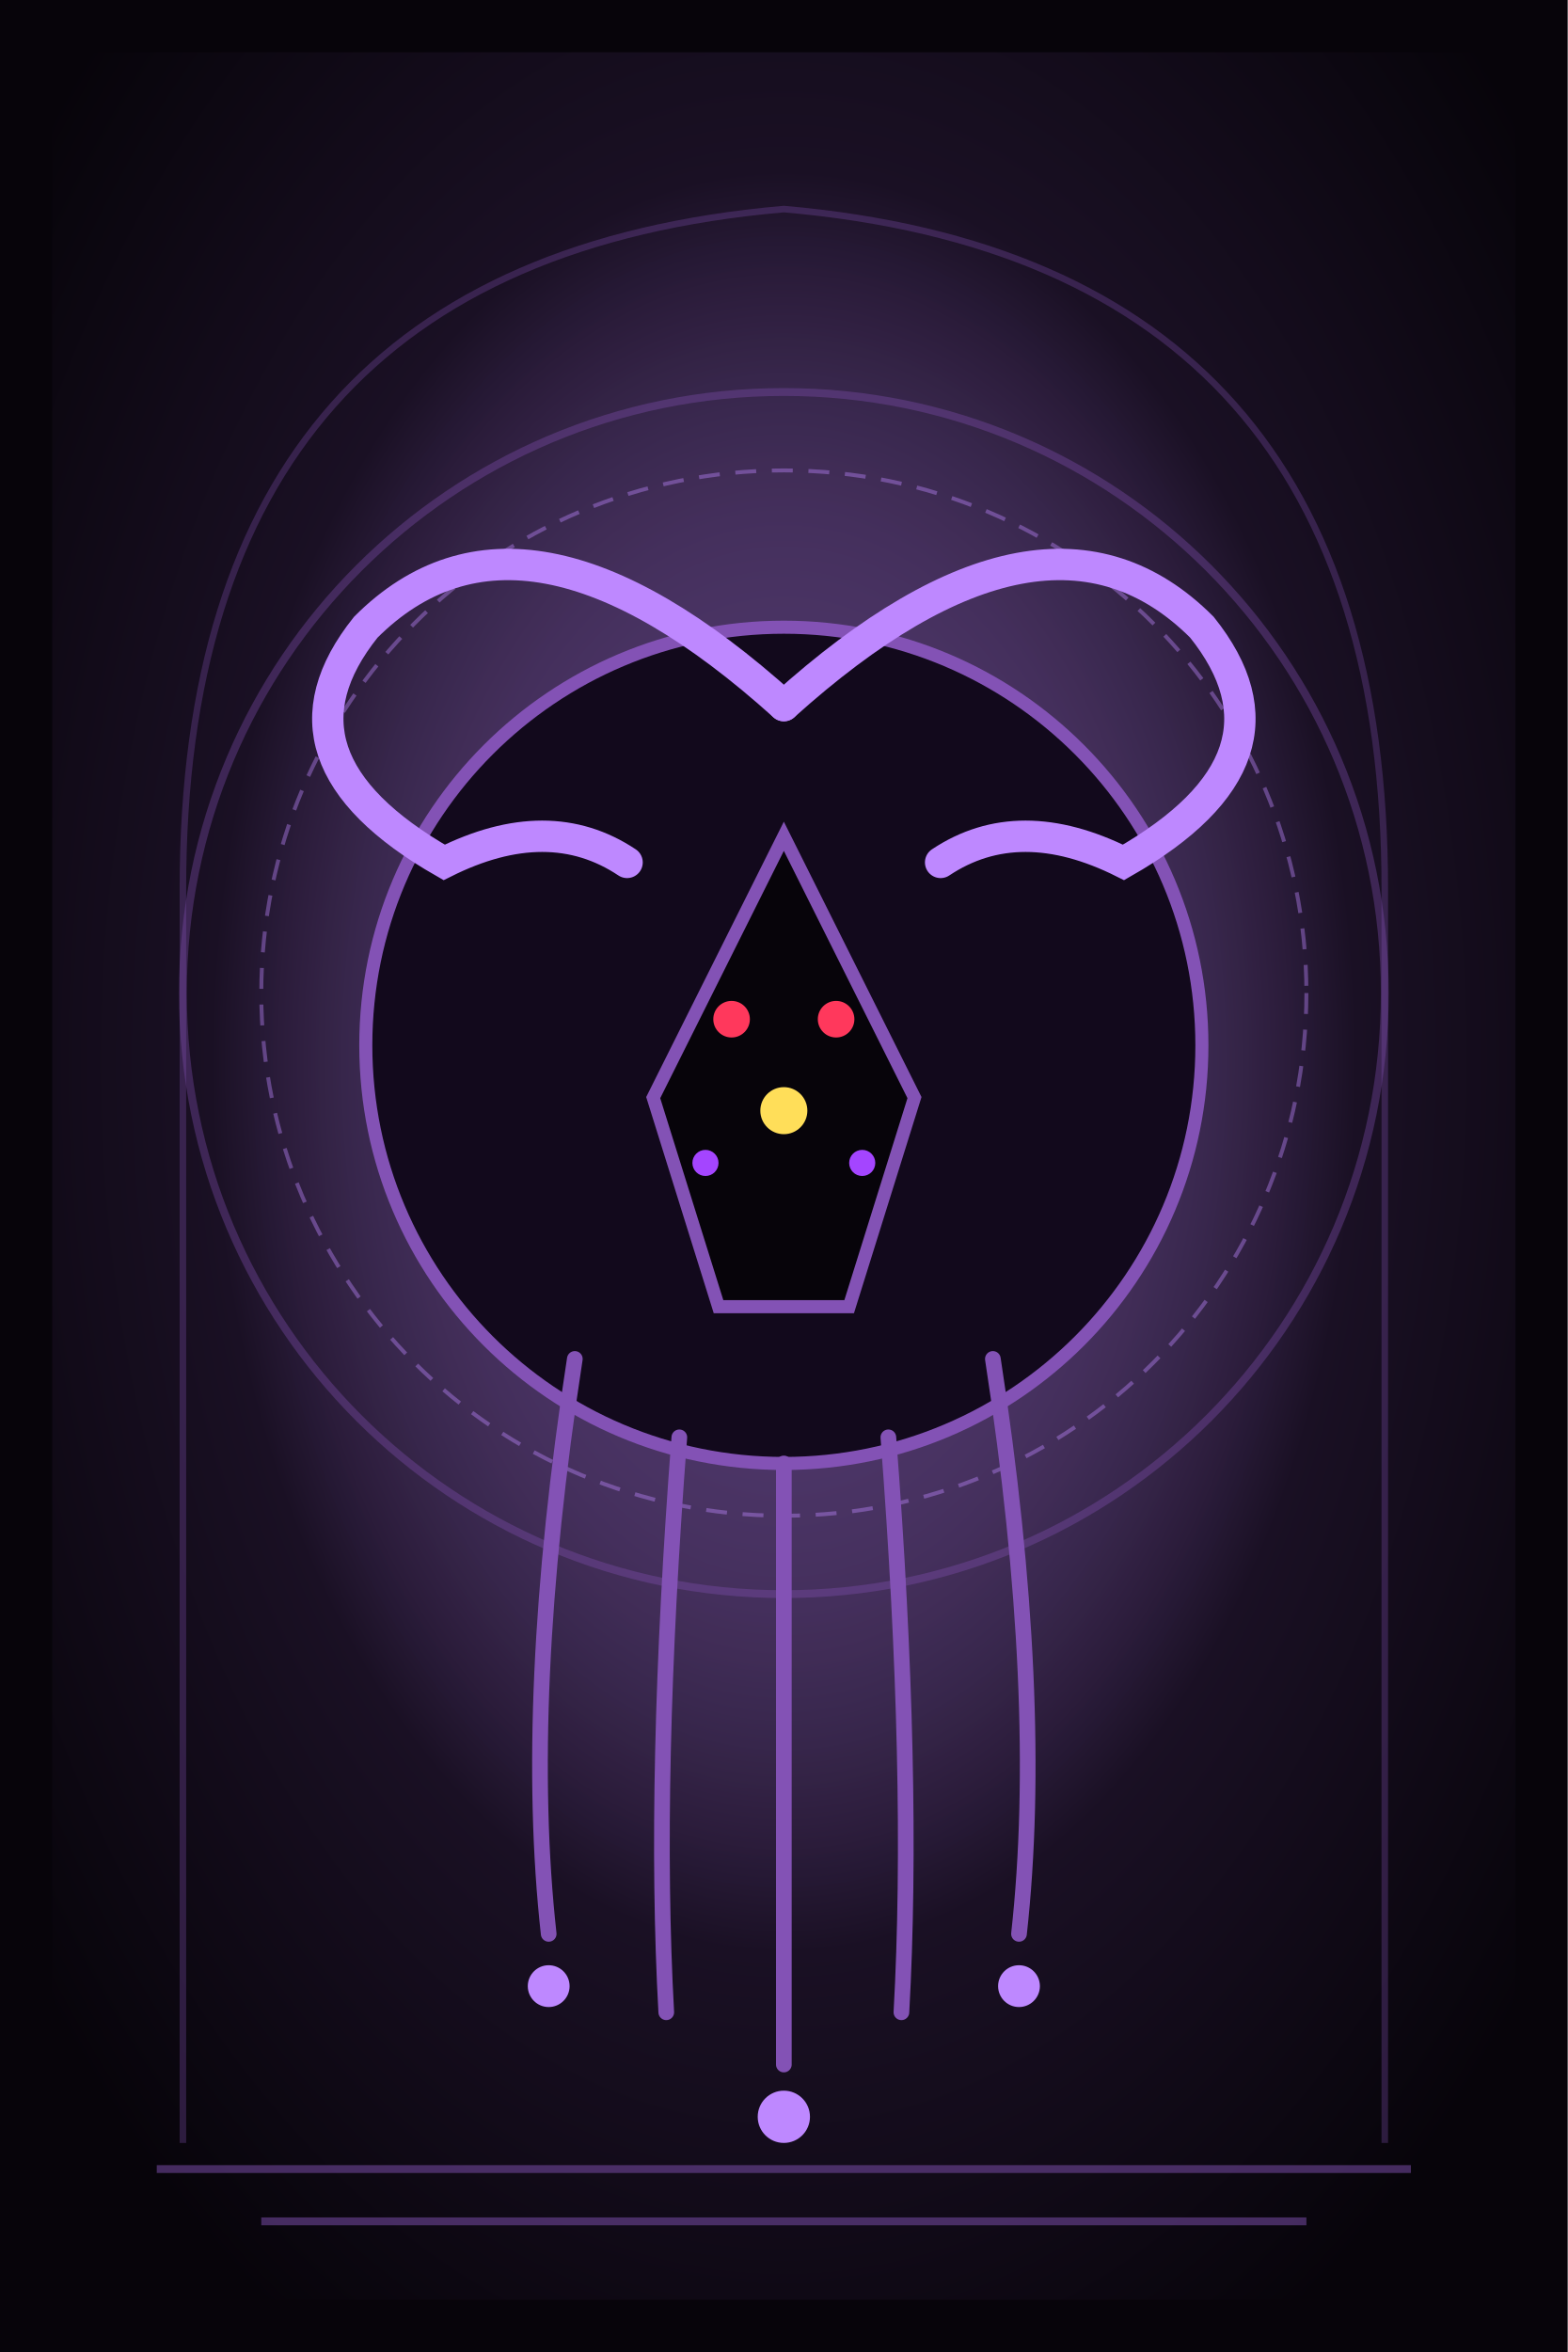
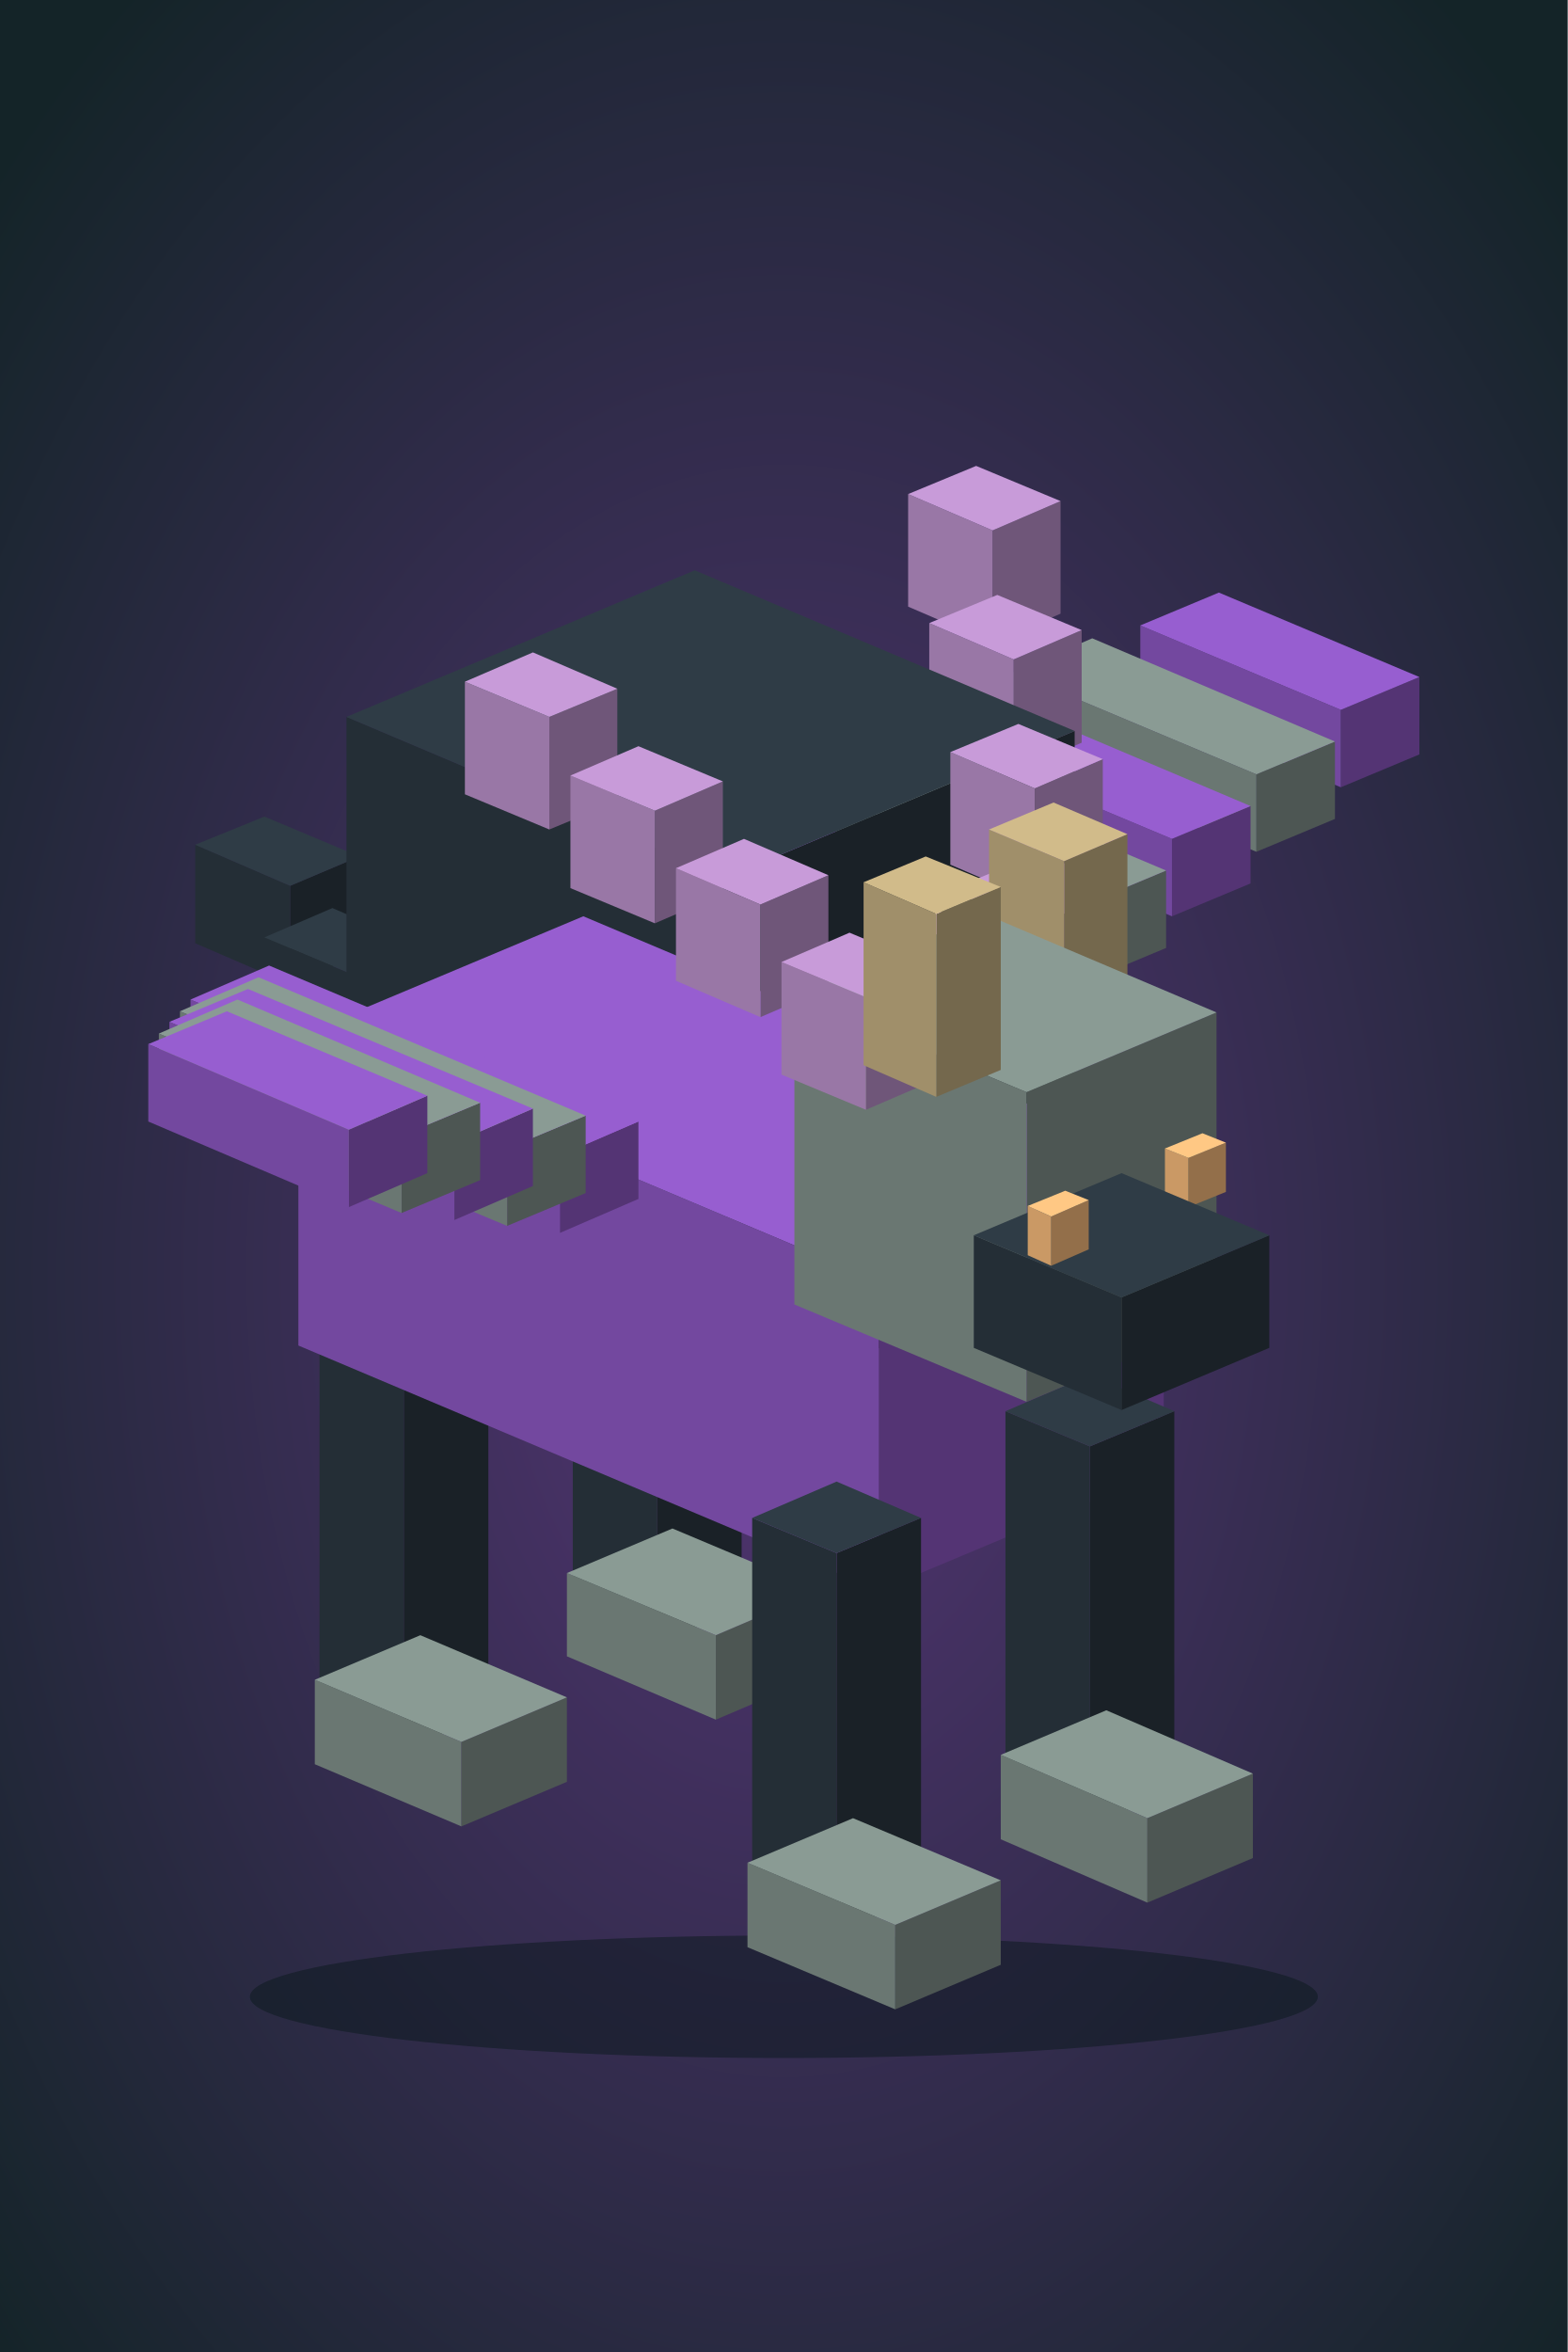
- <svg xmlns="http://www.w3.org/2000/svg" width="600" height="900" viewBox="0 0 600 900">
+ <svg xmlns="http://www.w3.org/2000/svg" width="600" height="900" viewBox="0 0 256 384" data-art-style="isometric-voxel-v3">
  <defs>
-     <radialGradient id="bg" cx="50%" cy="45%" r="65%">
-       <stop offset="0%" stop-color="#be88ff" stop-opacity="0.32" />
-       <stop offset="60%" stop-color="#1a1024" />
-       <stop offset="100%" stop-color="#07040a" />
+     <radialGradient id="chamber" cx="50%" cy="54%" r="68%">
+       <stop stop-color="#553576" />
+       <stop offset="1" stop-color="#142428" />
    </radialGradient>
-     <linearGradient id="metal" x1="0%" y1="0%" x2="100%" y2="100%">
-       <stop offset="0%" stop-color="#8352b5" />
-       <stop offset="50%" stop-color="#be88ff" />
-       <stop offset="100%" stop-color="#07040a" />
-     </linearGradient>
  </defs>
-   <rect width="600" height="900" fill="#07040a" />
-   <rect x="20" y="20" width="560" height="860" fill="url(#bg)" rx="16" />
-   <circle cx="300" cy="380" r="230" fill="none" stroke="#8352b5" stroke-width="3" stroke-opacity="0.35" />
-   <circle cx="300" cy="380" r="200" fill="none" stroke="#be88ff" stroke-width="1.5" stroke-dasharray="8 6" stroke-opacity="0.4" />
-   <path d="M70 820V340Q70 100 300 80Q530 100 530 340V820" fill="none" stroke="#8352b5" stroke-opacity="0.3" stroke-width="2.5" />
-   <path d="M60 830H540M100 850H500" stroke="#8352b5" stroke-opacity="0.5" stroke-width="3" />
-   <circle cx="300" cy="400" r="160" fill="#12091c" stroke="#8352b5" stroke-width="5" />
-   <path d="M300 270Q200 180 140 240Q100 290 170 330Q210 310 240 330" fill="none" stroke="#be88ff" stroke-width="12" stroke-linecap="round" />
-   <path d="M300 270Q400 180 460 240Q500 290 430 330Q390 310 360 330" fill="none" stroke="#be88ff" stroke-width="12" stroke-linecap="round" />
-   <polygon points="300,320 350,420 325,500 275,500 250,420" fill="#07040a" stroke="#8352b5" stroke-width="5" />
-   <circle cx="280" cy="390" r="7" fill="#ff385c" />
-   <circle cx="320" cy="390" r="7" fill="#ff385c" />
-   <circle cx="300" cy="425" r="9" fill="#ffde59" />
-   <circle cx="270" cy="445" r="5" fill="#a445ff" />
-   <circle cx="330" cy="445" r="5" fill="#a445ff" />
-   <path d="M220 520Q200 650 210 740M260 550Q250 680 255 770M300 560Q300 700 300 790M340 550Q350 680 345 770M380 520Q400 650 390 740" stroke="#8352b5" stroke-width="6" fill="none" stroke-linecap="round" />
-   <circle cx="210" cy="760" r="8" fill="#be88ff" />
-   <circle cx="300" cy="810" r="10" fill="#be88ff" />
-   <circle cx="390" cy="760" r="8" fill="#be88ff" />
+   <path fill="url(#chamber)" d="M0 0h256v384H0z" />
+   <ellipse cx="128" cy="326.0" rx="87.2" ry="10" fill="#09171b" opacity=".5" />
+   <g data-enemy-model="apepLamb" transform="translate(-120.544 -239.687) scale(1.91482)">
+     <polygon points="93.6,206.6 87.7,209.1 87.7,200.7 93.6,198.2" fill="#1a2127" />
+     <polygon points="87.7,209.1 79.6,205.6 79.6,197.2 87.7,200.7" fill="#242e36" />
+     <polygon points="85.5,194.8 93.6,198.2 87.7,200.7 79.6,197.2" fill="#2f3c46" />
+     <polygon points="184.0,189.5 177.3,192.3 177.3,185.7 184.0,182.9" fill="#543474" />
+     <polygon points="177.3,192.3 160.2,185.1 160.2,178.5 177.3,185.7" fill="#73489f" />
+     <polygon points="166.9,175.7 184.0,182.9 177.3,185.7 160.2,178.5" fill="#975ed0" />
+     <polygon points="176.8,195.0 170.1,197.8 170.1,191.2 176.8,188.4" fill="#4d5653" />
+     <polygon points="170.1,197.8 149.4,189.1 149.4,182.5 170.1,191.2" fill="#6a7772" />
+     <polygon points="156.1,179.6 176.8,188.4 170.1,191.2 149.4,182.5" fill="#8a9b94" />
+     <polygon points="99.4,214.5 93.6,216.9 93.6,208.5 99.4,206.1" fill="#1a2127" />
+     <polygon points="93.6,216.9 85.5,213.5 85.5,205.1 93.6,208.5" fill="#242e36" />
+     <polygon points="91.3,202.6 99.4,206.1 93.6,208.5 85.5,205.1" fill="#2f3c46" />
+     <polygon points="169.6,200.5 162.9,203.3 162.9,196.7 169.6,193.9" fill="#543474" />
+     <polygon points="162.9,203.3 138.6,193.1 138.6,186.5 162.9,196.7" fill="#73489f" />
+     <polygon points="145.3,183.6 169.6,193.9 162.9,196.7 138.6,186.5" fill="#975ed0" />
+     <polygon points="162.4,206.0 155.7,208.8 155.7,202.2 162.4,199.4" fill="#4d5653" />
+     <polygon points="155.7,208.8 127.8,197.1 127.8,190.5 155.7,202.2" fill="#6a7772" />
+     <polygon points="134.5,187.6 162.4,199.4 155.7,202.2 127.8,190.5" fill="#8a9b94" />
+     <polygon points="126.2,262.3 119.0,265.3 119.0,232.9 126.2,229.9" fill="#1a2127" />
+     <polygon points="119.0,265.3 111.8,262.3 111.8,229.9 119.0,232.9" fill="#242e36" />
+     <polygon points="119.0,226.8 126.2,229.9 119.0,232.9 111.8,229.9" fill="#2f3c46" />
+     <polygon points="105.3,222.3 99.4,224.8 99.4,216.4 105.3,213.9" fill="#1a2127" />
+     <polygon points="99.4,224.8 91.3,221.4 91.3,213.0 99.4,216.4" fill="#242e36" />
+     <polygon points="97.2,210.5 105.3,213.9 99.4,216.4 91.3,213.0" fill="#2f3c46" />
+     <polygon points="155.2,211.5 148.5,214.3 148.5,207.7 155.2,204.9" fill="#543474" />
+     <polygon points="148.5,214.3 117.0,201.0 117.0,194.4 148.5,207.7" fill="#73489f" />
+     <polygon points="123.7,191.6 155.2,204.9 148.5,207.7 117.0,194.4" fill="#975ed0" />
+     <polygon points="132.9,268.0 124.0,271.8 124.0,264.6 132.9,260.8" fill="#4d5653" />
+     <polygon points="124.0,271.8 111.3,266.4 111.3,259.3 124.0,264.6" fill="#6a7772" />
+     <polygon points="120.3,255.5 132.9,260.8 124.0,264.6 111.3,259.3" fill="#8a9b94" />
+     <polygon points="153.4,177.5 147.6,180.0 147.6,170.4 153.4,167.9" fill="#6f5679" />
+     <polygon points="147.6,180.0 140.4,176.9 140.4,167.3 147.6,170.4" fill="#9977a6" />
+     <polygon points="146.2,164.9 153.4,167.9 147.6,170.4 140.4,167.3" fill="#c89bd9" />
+     <polygon points="155.2,188.5 149.4,191.0 149.4,181.4 155.2,178.9" fill="#6f5679" />
+     <polygon points="149.4,191.0 142.2,187.9 142.2,178.3 149.4,181.4" fill="#9977a6" />
+     <polygon points="148.0,175.9 155.2,178.9 149.4,181.4 142.2,178.3" fill="#c89bd9" />
+     <polygon points="104.6,271.4 97.4,274.4 97.4,242.0 104.6,239.0" fill="#1a2127" />
+     <polygon points="97.4,274.4 90.2,271.4 90.2,239.0 97.4,242.0" fill="#242e36" />
+     <polygon points="97.4,236.0 104.6,239.0 97.4,242.0 90.2,239.0" fill="#2f3c46" />
+     <polygon points="111.3,277.1 102.3,280.9 102.3,273.7 111.3,269.9" fill="#4d5653" />
+     <polygon points="102.3,280.9 89.8,275.6 89.8,268.4 102.3,273.7" fill="#6a7772" />
+     <polygon points="98.8,264.6 111.3,269.9 102.3,273.7 89.8,268.4" fill="#8a9b94" />
+     <polygon points="154.6,233.1 124.9,245.6 124.9,200.0 154.6,187.5" fill="#1a2127" />
+     <polygon points="124.9,245.6 92.5,231.9 92.5,186.3 124.9,200.0" fill="#242e36" />
+     <polygon points="122.2,173.8 154.6,187.5 124.9,200.0 92.5,186.3" fill="#2f3c46" />
+     <polygon points="162.2,250.6 137.9,260.8 137.9,234.4 162.2,224.2" fill="#543474" />
+     <polygon points="137.9,260.8 88.4,239.9 88.4,213.5 137.9,234.4" fill="#73489f" />
+     <polygon points="112.7,203.3 162.2,224.2 137.9,234.4 88.4,213.5" fill="#975ed0" />
+     <polygon points="157.0,199.5 151.2,202.0 151.2,192.4 157.0,189.9" fill="#6f5679" />
+     <polygon points="151.2,202.0 144.0,198.9 144.0,189.3 151.2,192.4" fill="#9977a6" />
+     <polygon points="149.8,186.9 157.0,189.9 151.2,192.4 144.0,189.3" fill="#c89bd9" />
+     <polygon points="163.1,277.9 155.9,280.9 155.9,248.5 163.1,245.5" fill="#1a2127" />
+     <polygon points="155.9,280.9 148.7,277.9 148.7,245.5 155.9,248.5" fill="#242e36" />
+     <polygon points="155.9,242.4 163.1,245.5 155.9,248.5 148.7,245.5" fill="#2f3c46" />
+     <polygon points="117.4,227.4 110.7,230.3 110.7,223.7 117.4,220.8" fill="#543474" />
+     <polygon points="110.7,230.3 79.2,217.0 79.2,210.4 110.7,223.7" fill="#73489f" />
+     <polygon points="85.9,207.5 117.4,220.8 110.7,223.7 79.2,210.4" fill="#975ed0" />
+     <polygon points="158.8,210.5 153.0,213.0 153.0,203.4 158.8,200.9" fill="#6f5679" />
+     <polygon points="153.0,213.0 145.8,209.9 145.8,200.3 153.0,203.4" fill="#9977a6" />
+     <polygon points="151.6,197.9 158.8,200.9 153.0,203.4 145.8,200.3" fill="#c89bd9" />
+     <polygon points="169.8,283.6 160.8,287.4 160.8,280.2 169.8,276.4" fill="#4d5653" />
+     <polygon points="160.8,287.4 148.3,282.0 148.3,274.8 160.8,280.2" fill="#6a7772" />
+     <polygon points="157.3,271.0 169.8,276.4 160.8,280.2 148.3,274.8" fill="#8a9b94" />
+     <polygon points="145.3,220.7 138.1,223.7 138.1,206.9 145.3,203.9" fill="#947699" />
+     <polygon points="138.1,223.7 135.9,222.8 135.9,206.0 138.1,206.9" fill="#cba2d2" />
+     <polygon points="143.1,202.9 145.3,203.9 138.1,206.9 135.9,206.0" fill="#ffd4ff" />
+     <polygon points="159.1,211.9 153.7,214.2 153.7,198.6 159.1,196.3" fill="#74684d" />
+     <polygon points="153.7,214.2 147.3,211.5 147.3,195.9 153.7,198.6" fill="#a08f6a" />
+     <polygon points="152.8,193.6 159.1,196.3 153.7,198.6 147.3,195.9" fill="#d1bb8a" />
+     <polygon points="112.9,226.9 106.2,229.7 106.2,223.1 112.9,220.3" fill="#4d5653" />
+     <polygon points="106.2,229.7 78.3,218.0 78.3,211.4 106.2,223.1" fill="#6a7772" />
+     <polygon points="85.0,208.5 112.9,220.3 106.2,223.1 78.3,211.4" fill="#8a9b94" />
+     <polygon points="115.6,193.5 109.8,195.9 109.8,186.3 115.6,183.9" fill="#6f5679" />
+     <polygon points="109.8,195.9 102.6,192.9 102.6,183.3 109.8,186.3" fill="#9977a6" />
+     <polygon points="108.4,180.8 115.6,183.9 109.8,186.3 102.6,183.3" fill="#c89bd9" />
+     <polygon points="166.7,237.9 150.5,244.7 150.5,218.3 166.7,211.5" fill="#4d5653" />
+     <polygon points="150.5,244.7 130.7,236.4 130.7,210.0 150.5,218.3" fill="#6a7772" />
+     <polygon points="146.9,203.1 166.7,211.5 150.5,218.3 130.7,210.0" fill="#8a9b94" />
+     <polygon points="124.6,201.4 118.8,203.9 118.8,194.3 124.6,191.8" fill="#6f5679" />
+     <polygon points="118.8,203.9 111.6,200.9 111.6,191.3 118.8,194.3" fill="#9977a6" />
+     <polygon points="117.4,188.8 124.6,191.8 118.8,194.3 111.6,191.3" fill="#c89bd9" />
+     <polygon points="133.6,209.4 127.8,211.9 127.8,202.3 133.6,199.8" fill="#6f5679" />
+     <polygon points="127.8,211.9 120.6,208.8 120.6,199.2 127.8,202.3" fill="#9977a6" />
+     <polygon points="126.4,196.7 133.6,199.8 127.8,202.3 120.6,199.2" fill="#c89bd9" />
+     <polygon points="142.6,217.3 136.8,219.8 136.8,210.2 142.6,207.7" fill="#6f5679" />
+     <polygon points="136.8,219.8 129.6,216.8 129.6,207.2 136.8,210.2" fill="#9977a6" />
+     <polygon points="135.4,204.7 142.6,207.7 136.8,210.2 129.6,207.2" fill="#c89bd9" />
+     <polygon points="148.3,216.4 142.8,218.7 142.8,203.1 148.3,200.8" fill="#74684d" />
+     <polygon points="142.8,218.7 136.6,216.0 136.6,200.4 142.8,203.1" fill="#a08f6a" />
+     <polygon points="141.9,198.2 148.3,200.8 142.8,203.1 136.6,200.4" fill="#d1bb8a" />
+     <polygon points="167.5,226.8 164.3,228.1 164.3,223.9 167.5,222.6" fill="#936f4a" />
+     <polygon points="164.3,228.1 162.3,227.3 162.3,223.1 164.3,223.9" fill="#ca9965" />
+     <polygon points="165.5,221.8 167.5,222.6 164.3,223.9 162.3,223.1" fill="#ffc884" />
+     <polygon points="108.4,226.3 101.7,229.2 101.7,222.6 108.4,219.7" fill="#543474" />
+     <polygon points="101.7,229.2 77.4,218.9 77.4,212.3 101.7,222.6" fill="#73489f" />
+     <polygon points="84.1,209.5 108.4,219.7 101.7,222.6 77.4,212.3" fill="#975ed0" />
+     <polygon points="141.5,287.0 134.3,290.0 134.3,257.6 141.5,254.6" fill="#1a2127" />
+     <polygon points="134.3,290.0 127.1,287.0 127.1,254.6 134.3,257.6" fill="#242e36" />
+     <polygon points="134.3,251.5 141.5,254.6 134.3,257.6 127.1,254.6" fill="#2f3c46" />
+     <polygon points="171.2,240.1 158.6,245.4 158.6,235.8 171.2,230.5" fill="#1a2127" />
+     <polygon points="158.6,245.4 146.0,240.1 146.0,230.5 158.6,235.8" fill="#242e36" />
+     <polygon points="158.6,225.2 171.2,230.5 158.6,235.8 146.0,230.5" fill="#2f3c46" />
+     <polygon points="148.3,292.7 139.3,296.5 139.3,289.3 148.3,285.5" fill="#4d5653" />
+     <polygon points="139.3,296.5 126.7,291.2 126.7,284.0 139.3,289.3" fill="#6a7772" />
+     <polygon points="135.7,280.2 148.3,285.5 139.3,289.3 126.7,284.0" fill="#8a9b94" />
+     <polygon points="103.9,225.8 97.2,228.6 97.2,222.0 103.9,219.2" fill="#4d5653" />
+     <polygon points="97.2,228.6 76.5,219.9 76.5,213.3 97.2,222.0" fill="#6a7772" />
+     <polygon points="83.2,210.4 103.9,219.2 97.2,222.0 76.5,213.3" fill="#8a9b94" />
+     <polygon points="155.8,231.7 152.6,233.1 152.6,228.9 155.8,227.5" fill="#936f4a" />
+     <polygon points="152.6,233.1 150.6,232.2 150.6,228.0 152.6,228.9" fill="#ca9965" />
+     <polygon points="153.8,226.7 155.8,227.5 152.6,228.9 150.6,228.0" fill="#ffc884" />
+     <polygon points="99.4,225.2 92.7,228.1 92.7,221.5 99.4,218.6" fill="#543474" />
+     <polygon points="92.7,228.1 75.6,220.8 75.6,214.2 92.7,221.5" fill="#73489f" />
+     <polygon points="82.3,211.4 99.4,218.6 92.7,221.5 75.6,214.2" fill="#975ed0" />
+   </g>
</svg>
